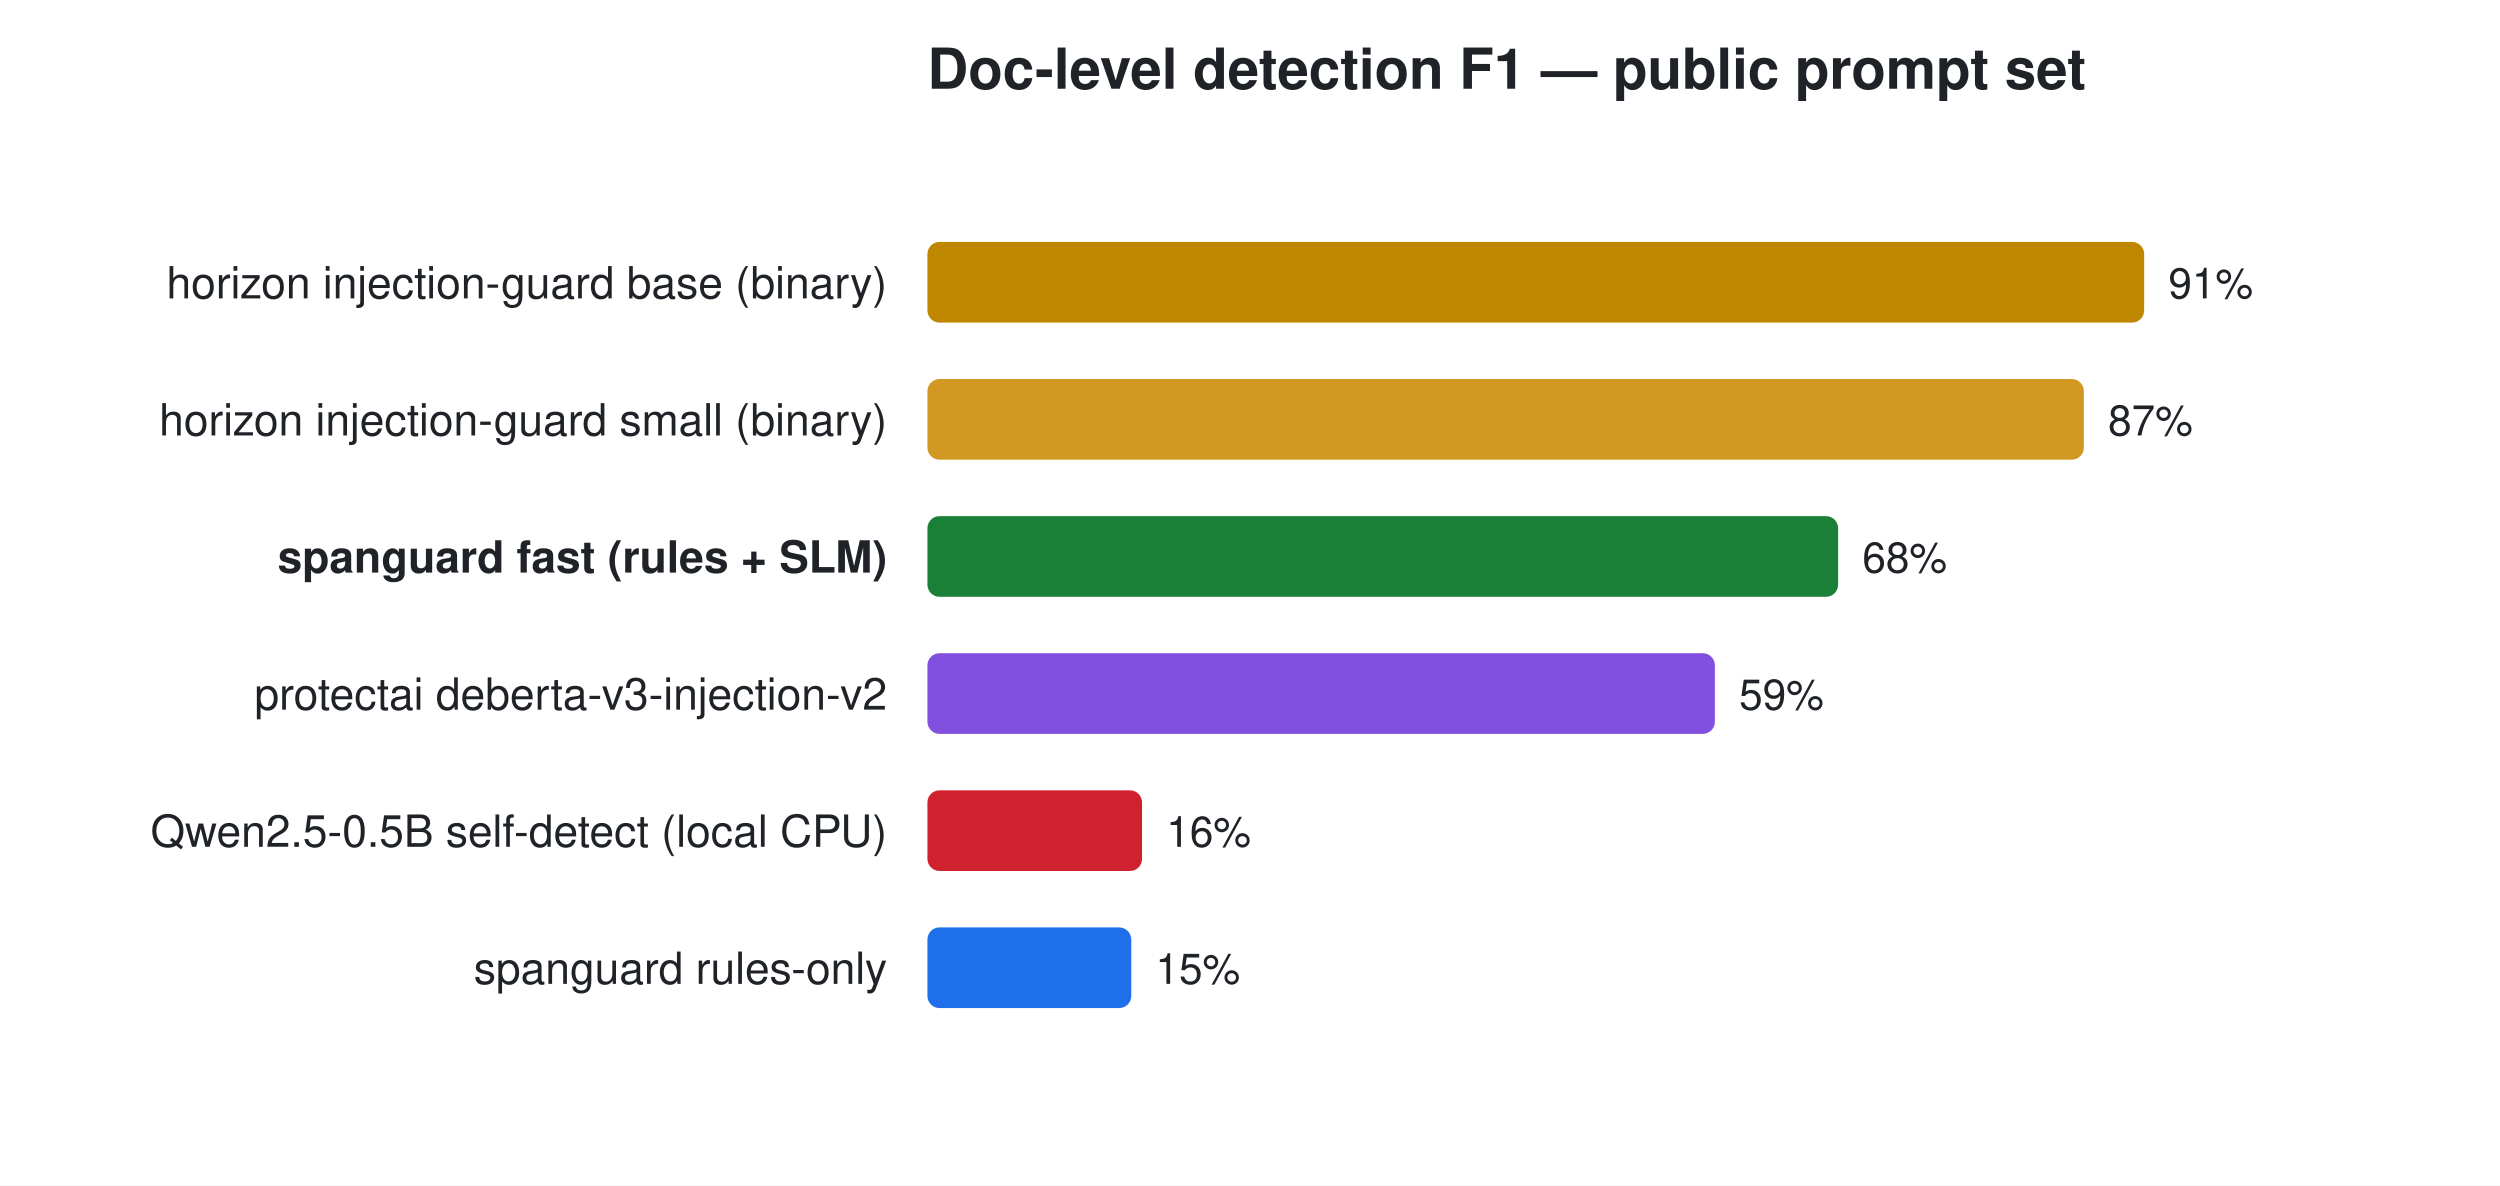
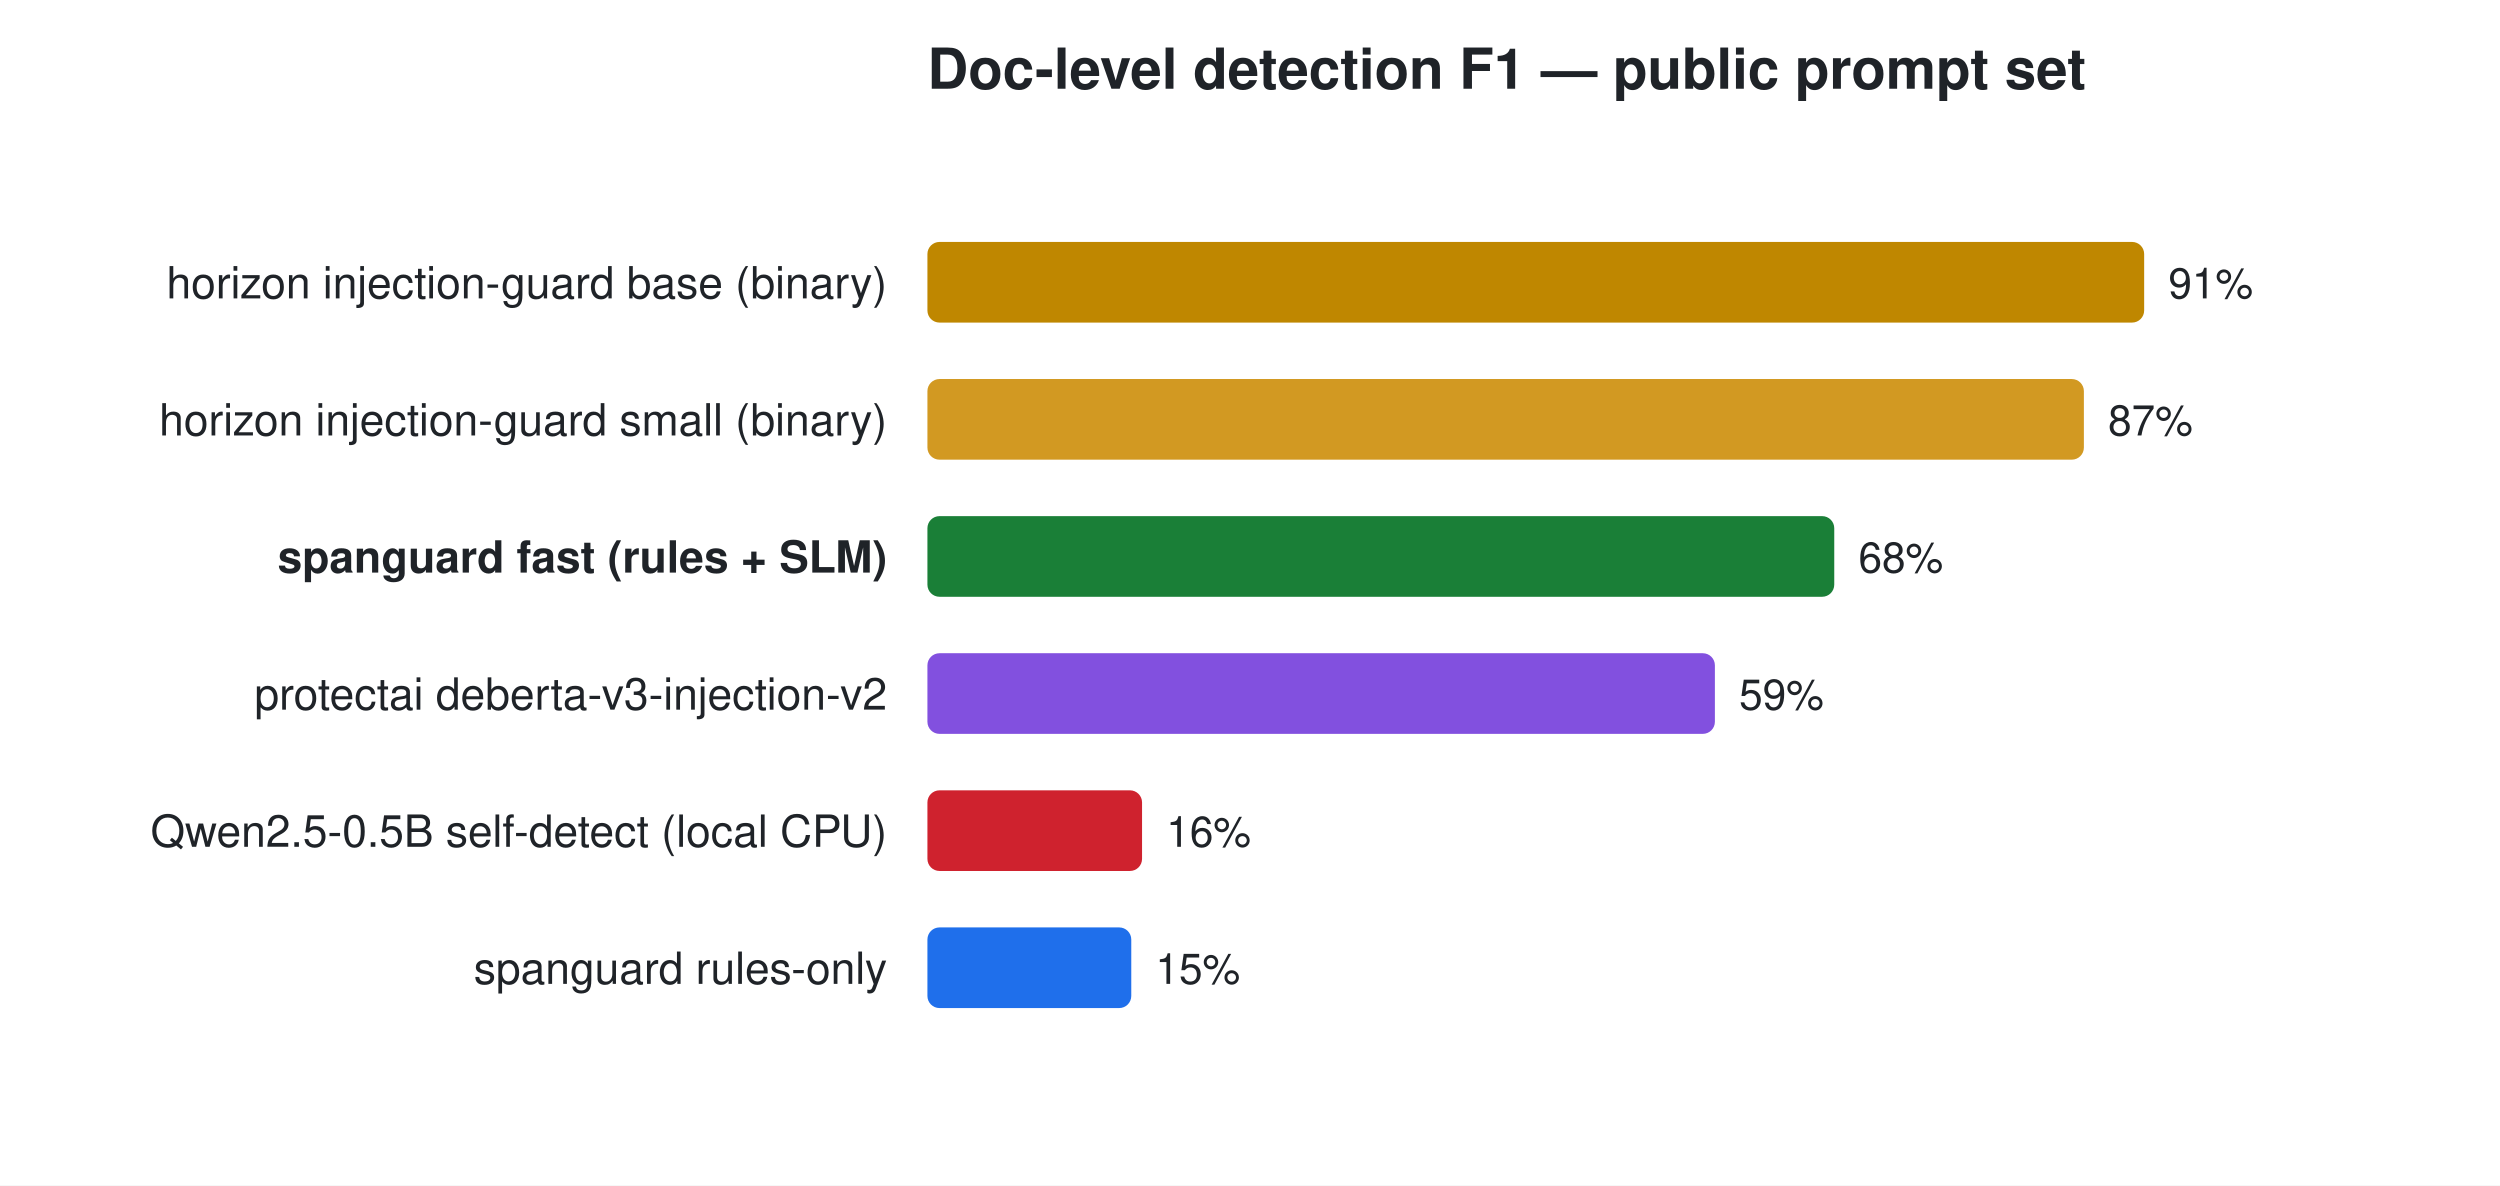
<svg xmlns="http://www.w3.org/2000/svg" width="620" height="294" viewBox="0 0 620 294" font-family="ui-sans-serif,system-ui,'Segoe UI',Helvetica,Arial,sans-serif">
  <rect width="620" height="294" fill="#ffffff" />
  <text x="230" y="22" font-size="14" fill="#1f2328" text-anchor="start" font-weight="600" font-family="ui-sans-serif,system-ui,'Segoe UI',Helvetica,Arial,sans-serif" opacity="1.0">Doc-level detection F1 — public prompt set</text>
  <text x="220" y="74" font-size="11" fill="#1f2328" text-anchor="end" font-weight="normal" font-family="ui-sans-serif,system-ui,'Segoe UI',Helvetica,Arial,sans-serif" opacity="1.0">horizon injection-guard base (binary)</text>
  <rect x="230" y="60" width="301.752" height="20" rx="3" fill="#bf8700" opacity="1.0" />
  <text x="537.752" y="74" font-size="10.5" fill="#1f2328" text-anchor="start" font-weight="normal" font-family="ui-sans-serif,system-ui,'Segoe UI',Helvetica,Arial,sans-serif" opacity="1.0">91%</text>
  <text x="220" y="108" font-size="11" fill="#1f2328" text-anchor="end" font-weight="normal" font-family="ui-sans-serif,system-ui,'Segoe UI',Helvetica,Arial,sans-serif" opacity="1.0">horizon injection-guard small (binary)</text>
  <rect x="230" y="94" width="286.803" height="20" rx="3" fill="#d29922" opacity="1.0" />
  <text x="522.803" y="108" font-size="10.5" fill="#1f2328" text-anchor="start" font-weight="normal" font-family="ui-sans-serif,system-ui,'Segoe UI',Helvetica,Arial,sans-serif" opacity="1.0">87%</text>
  <text x="220" y="142" font-size="11" fill="#1f2328" text-anchor="end" font-weight="600" font-family="ui-sans-serif,system-ui,'Segoe UI',Helvetica,Arial,sans-serif" opacity="1.0">spanguard fast (rules + SLM)</text>
-   <rect x="230" y="128" width="225.852" height="20" rx="3" fill="#1a7f37" opacity="1.0" />
-   <text x="461.852" y="142" font-size="10.5" fill="#1f2328" text-anchor="start" font-weight="normal" font-family="ui-sans-serif,system-ui,'Segoe UI',Helvetica,Arial,sans-serif" opacity="1.0">68%</text>
+   <rect x="230" y="128" width="224.895" height="20" rx="3" fill="#1a7f37" opacity="1.0" />
+   <text x="460.895" y="142" font-size="10.5" fill="#1f2328" text-anchor="start" font-weight="normal" font-family="ui-sans-serif,system-ui,'Segoe UI',Helvetica,Arial,sans-serif" opacity="1.0">68%</text>
  <text x="220" y="176" font-size="11" fill="#1f2328" text-anchor="end" font-weight="normal" font-family="ui-sans-serif,system-ui,'Segoe UI',Helvetica,Arial,sans-serif" opacity="1.0">protectai deberta-v3-injection-v2</text>
  <rect x="230" y="162" width="195.294" height="20" rx="3" fill="#8250df" opacity="1.0" />
  <text x="431.294" y="176" font-size="10.5" fill="#1f2328" text-anchor="start" font-weight="normal" font-family="ui-sans-serif,system-ui,'Segoe UI',Helvetica,Arial,sans-serif" opacity="1.0">59%</text>
  <text x="220" y="210" font-size="11" fill="#1f2328" text-anchor="end" font-weight="normal" font-family="ui-sans-serif,system-ui,'Segoe UI',Helvetica,Arial,sans-serif" opacity="1.0">Qwen2.5-0.5B self-detect (local CPU)</text>
  <rect x="230" y="196" width="53.229" height="20" rx="3" fill="#cf222e" opacity="1.0" />
  <text x="289.229" y="210" font-size="10.5" fill="#1f2328" text-anchor="start" font-weight="normal" font-family="ui-sans-serif,system-ui,'Segoe UI',Helvetica,Arial,sans-serif" opacity="1.0">16%</text>
  <text x="220" y="244" font-size="11" fill="#1f2328" text-anchor="end" font-weight="normal" font-family="ui-sans-serif,system-ui,'Segoe UI',Helvetica,Arial,sans-serif" opacity="1.0">spanguard rules-only</text>
  <rect x="230" y="230" width="50.556" height="20" rx="3" fill="#1f6feb" opacity="1.0" />
  <text x="286.556" y="244" font-size="10.5" fill="#1f2328" text-anchor="start" font-weight="normal" font-family="ui-sans-serif,system-ui,'Segoe UI',Helvetica,Arial,sans-serif" opacity="1.0">15%</text>
</svg>
